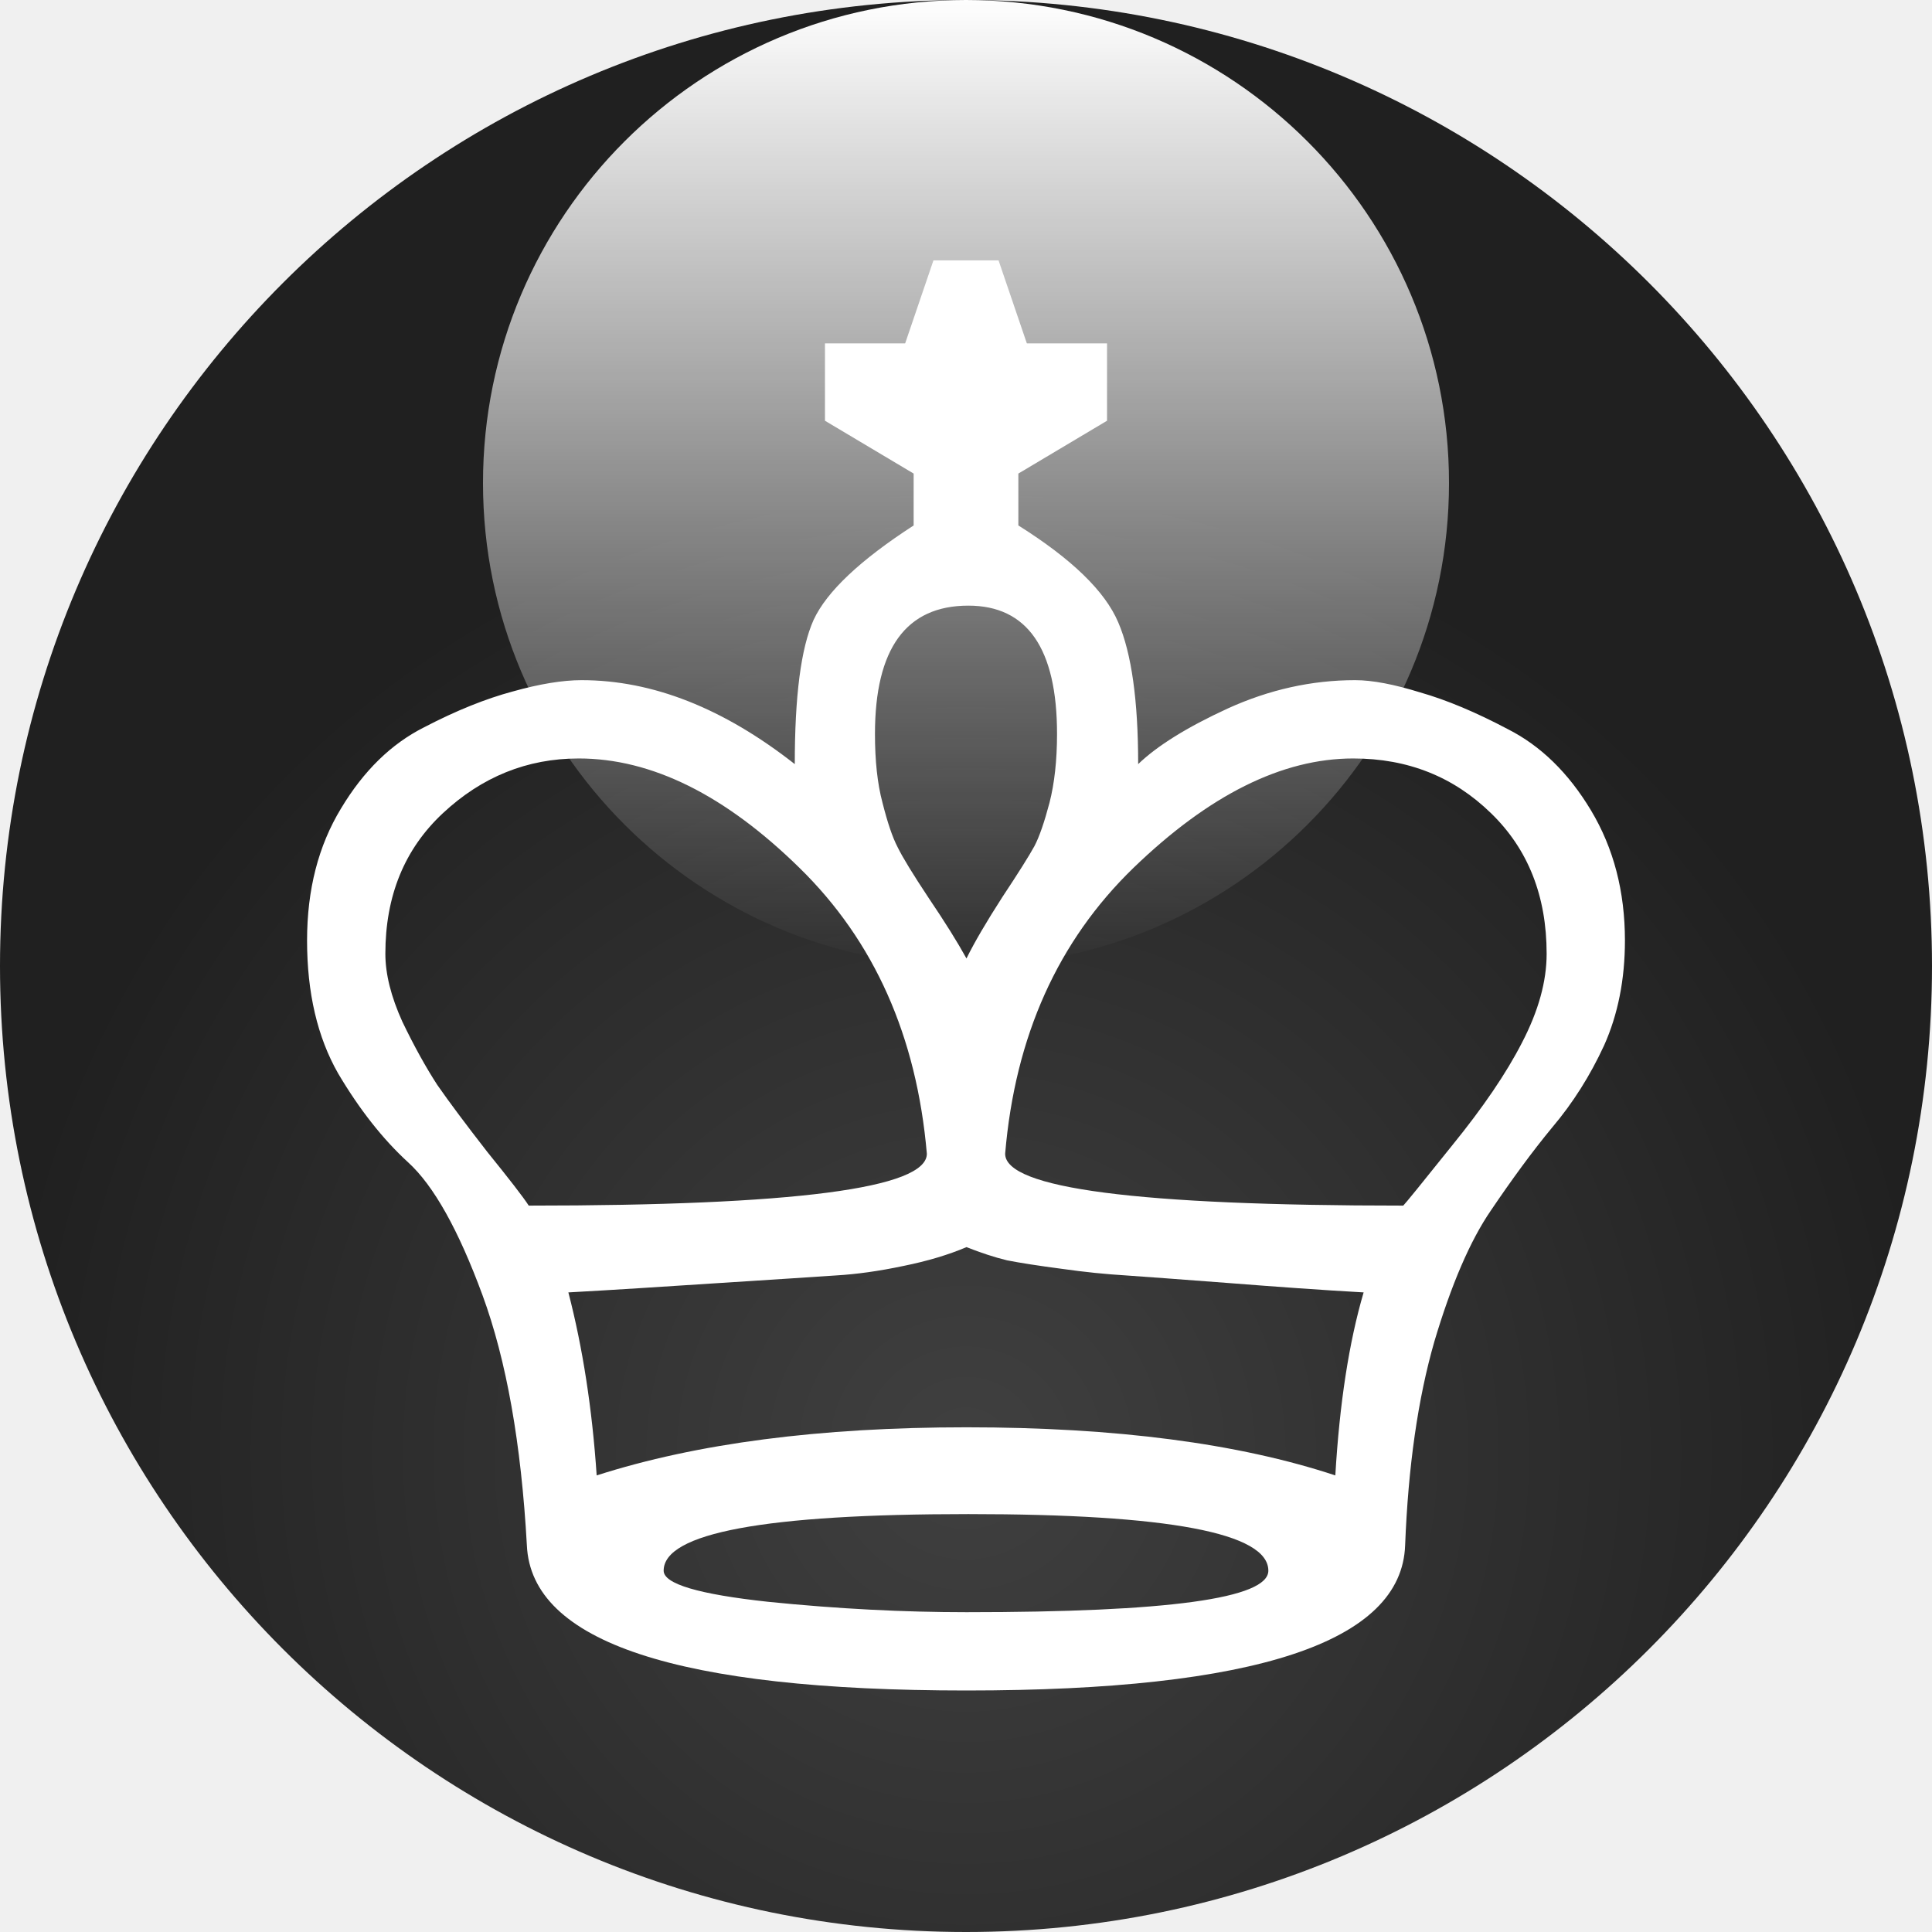
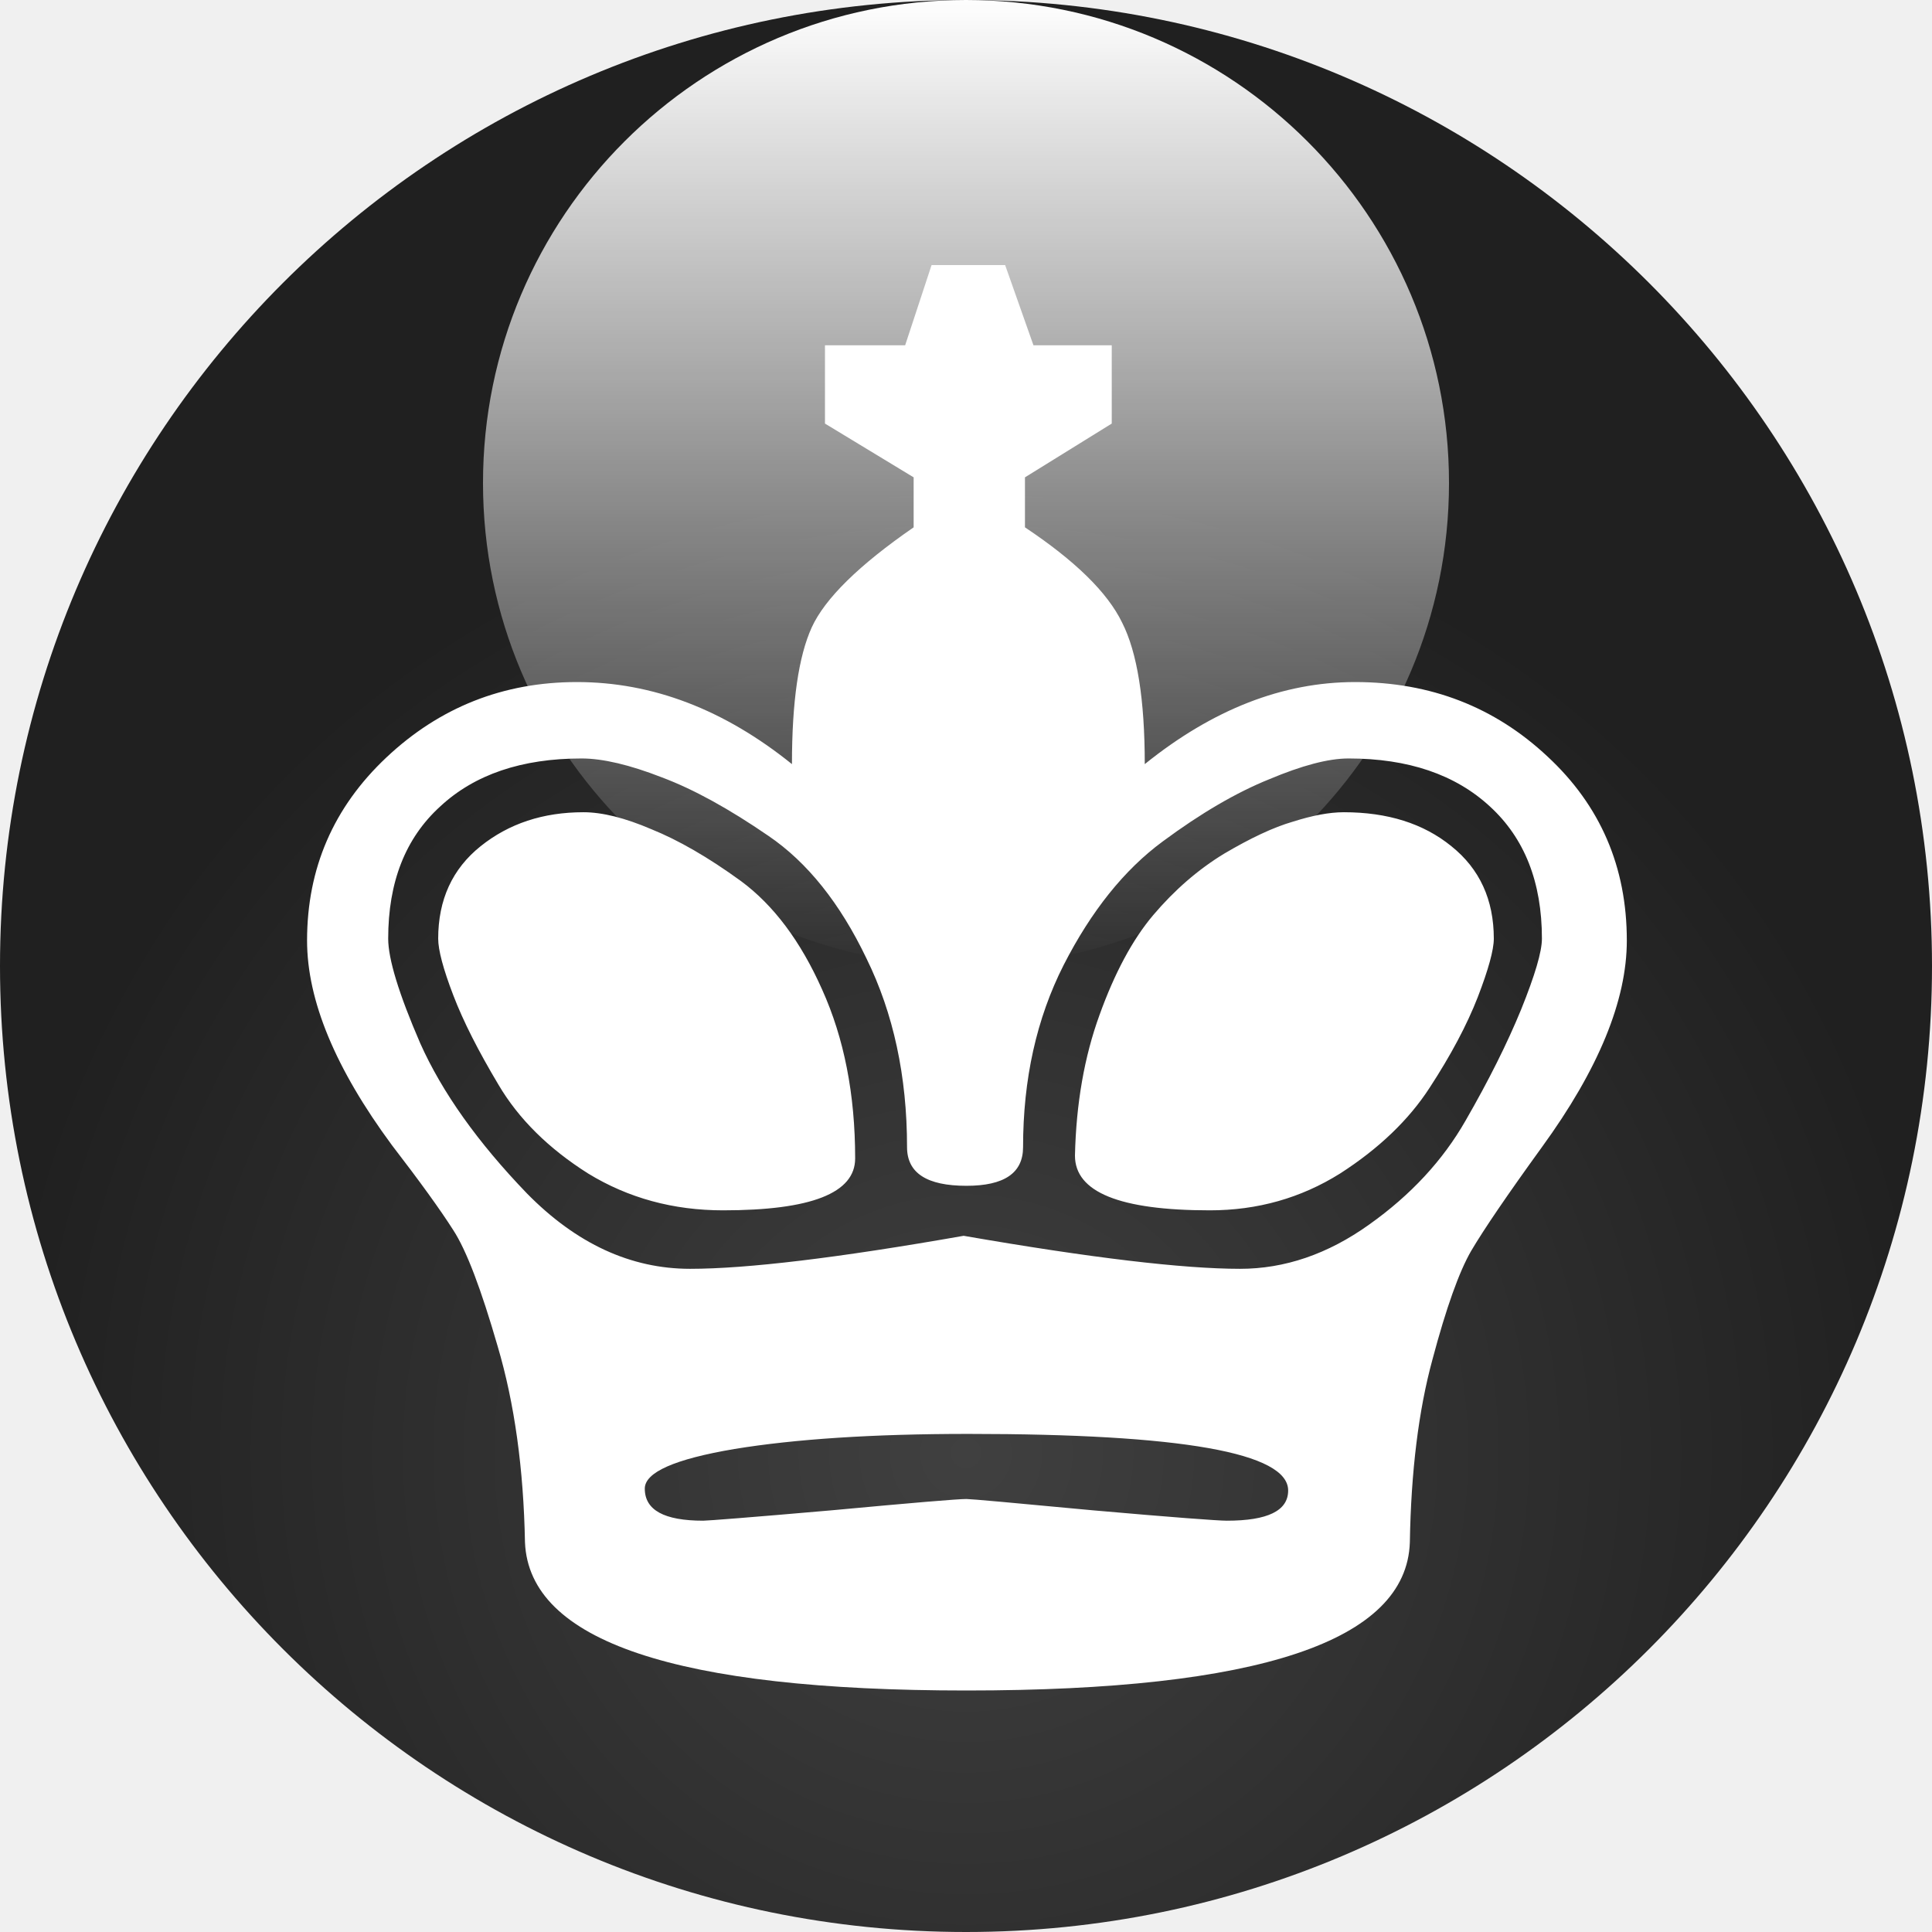
- <svg height="32" width="32">
-   <radialGradient cy="75%" id="gradient1">
-     <stop offset="0%" stop-color="#404040" />
-     <stop offset="100%" stop-color="#202020" />
-   </radialGradient>
-   <linearGradient id="gradient2" x1="50%" x2="50%" y1="0%" y2="100%">
-     <stop offset="0%" stop-color="#FFFFFF" />
-     <stop offset="100%" stop-color="#FFFFFF" stop-opacity="0" />
-   </linearGradient>
+ <svg xmlns="http://www.w3.org/2000/svg" height="32" width="32">
+   <defs>
+     <radialGradient cy="75%" id="gradient1">
+       <stop offset="0%" stop-color="#404040" />
+       <stop offset="100%" stop-color="#202020" />
+     </radialGradient>
+     <linearGradient id="gradient2" x1="50%" x2="50%" y1="0%" y2="100%">
+       <stop offset="0%" stop-color="#FFFFFF" />
+       <stop offset="100%" stop-color="#FFFFFF" stop-opacity="0" />
+     </linearGradient>
+   </defs>
  <circle cx="16" cy="16" fill="url(#gradient1)" r="16" />
  <circle cx="16" cy="8" fill="url(#gradient2)" r="8" />
-   <text fill="#FFFFFF" font-family="FreeSerif" font-size="36" text-anchor="middle" x="16" y="28">♔</text>
+   <text fill="#FFFFFF" font-family="FreeSerif" font-size="36" text-anchor="middle" x="16" y="28">♚</text>
</svg>
